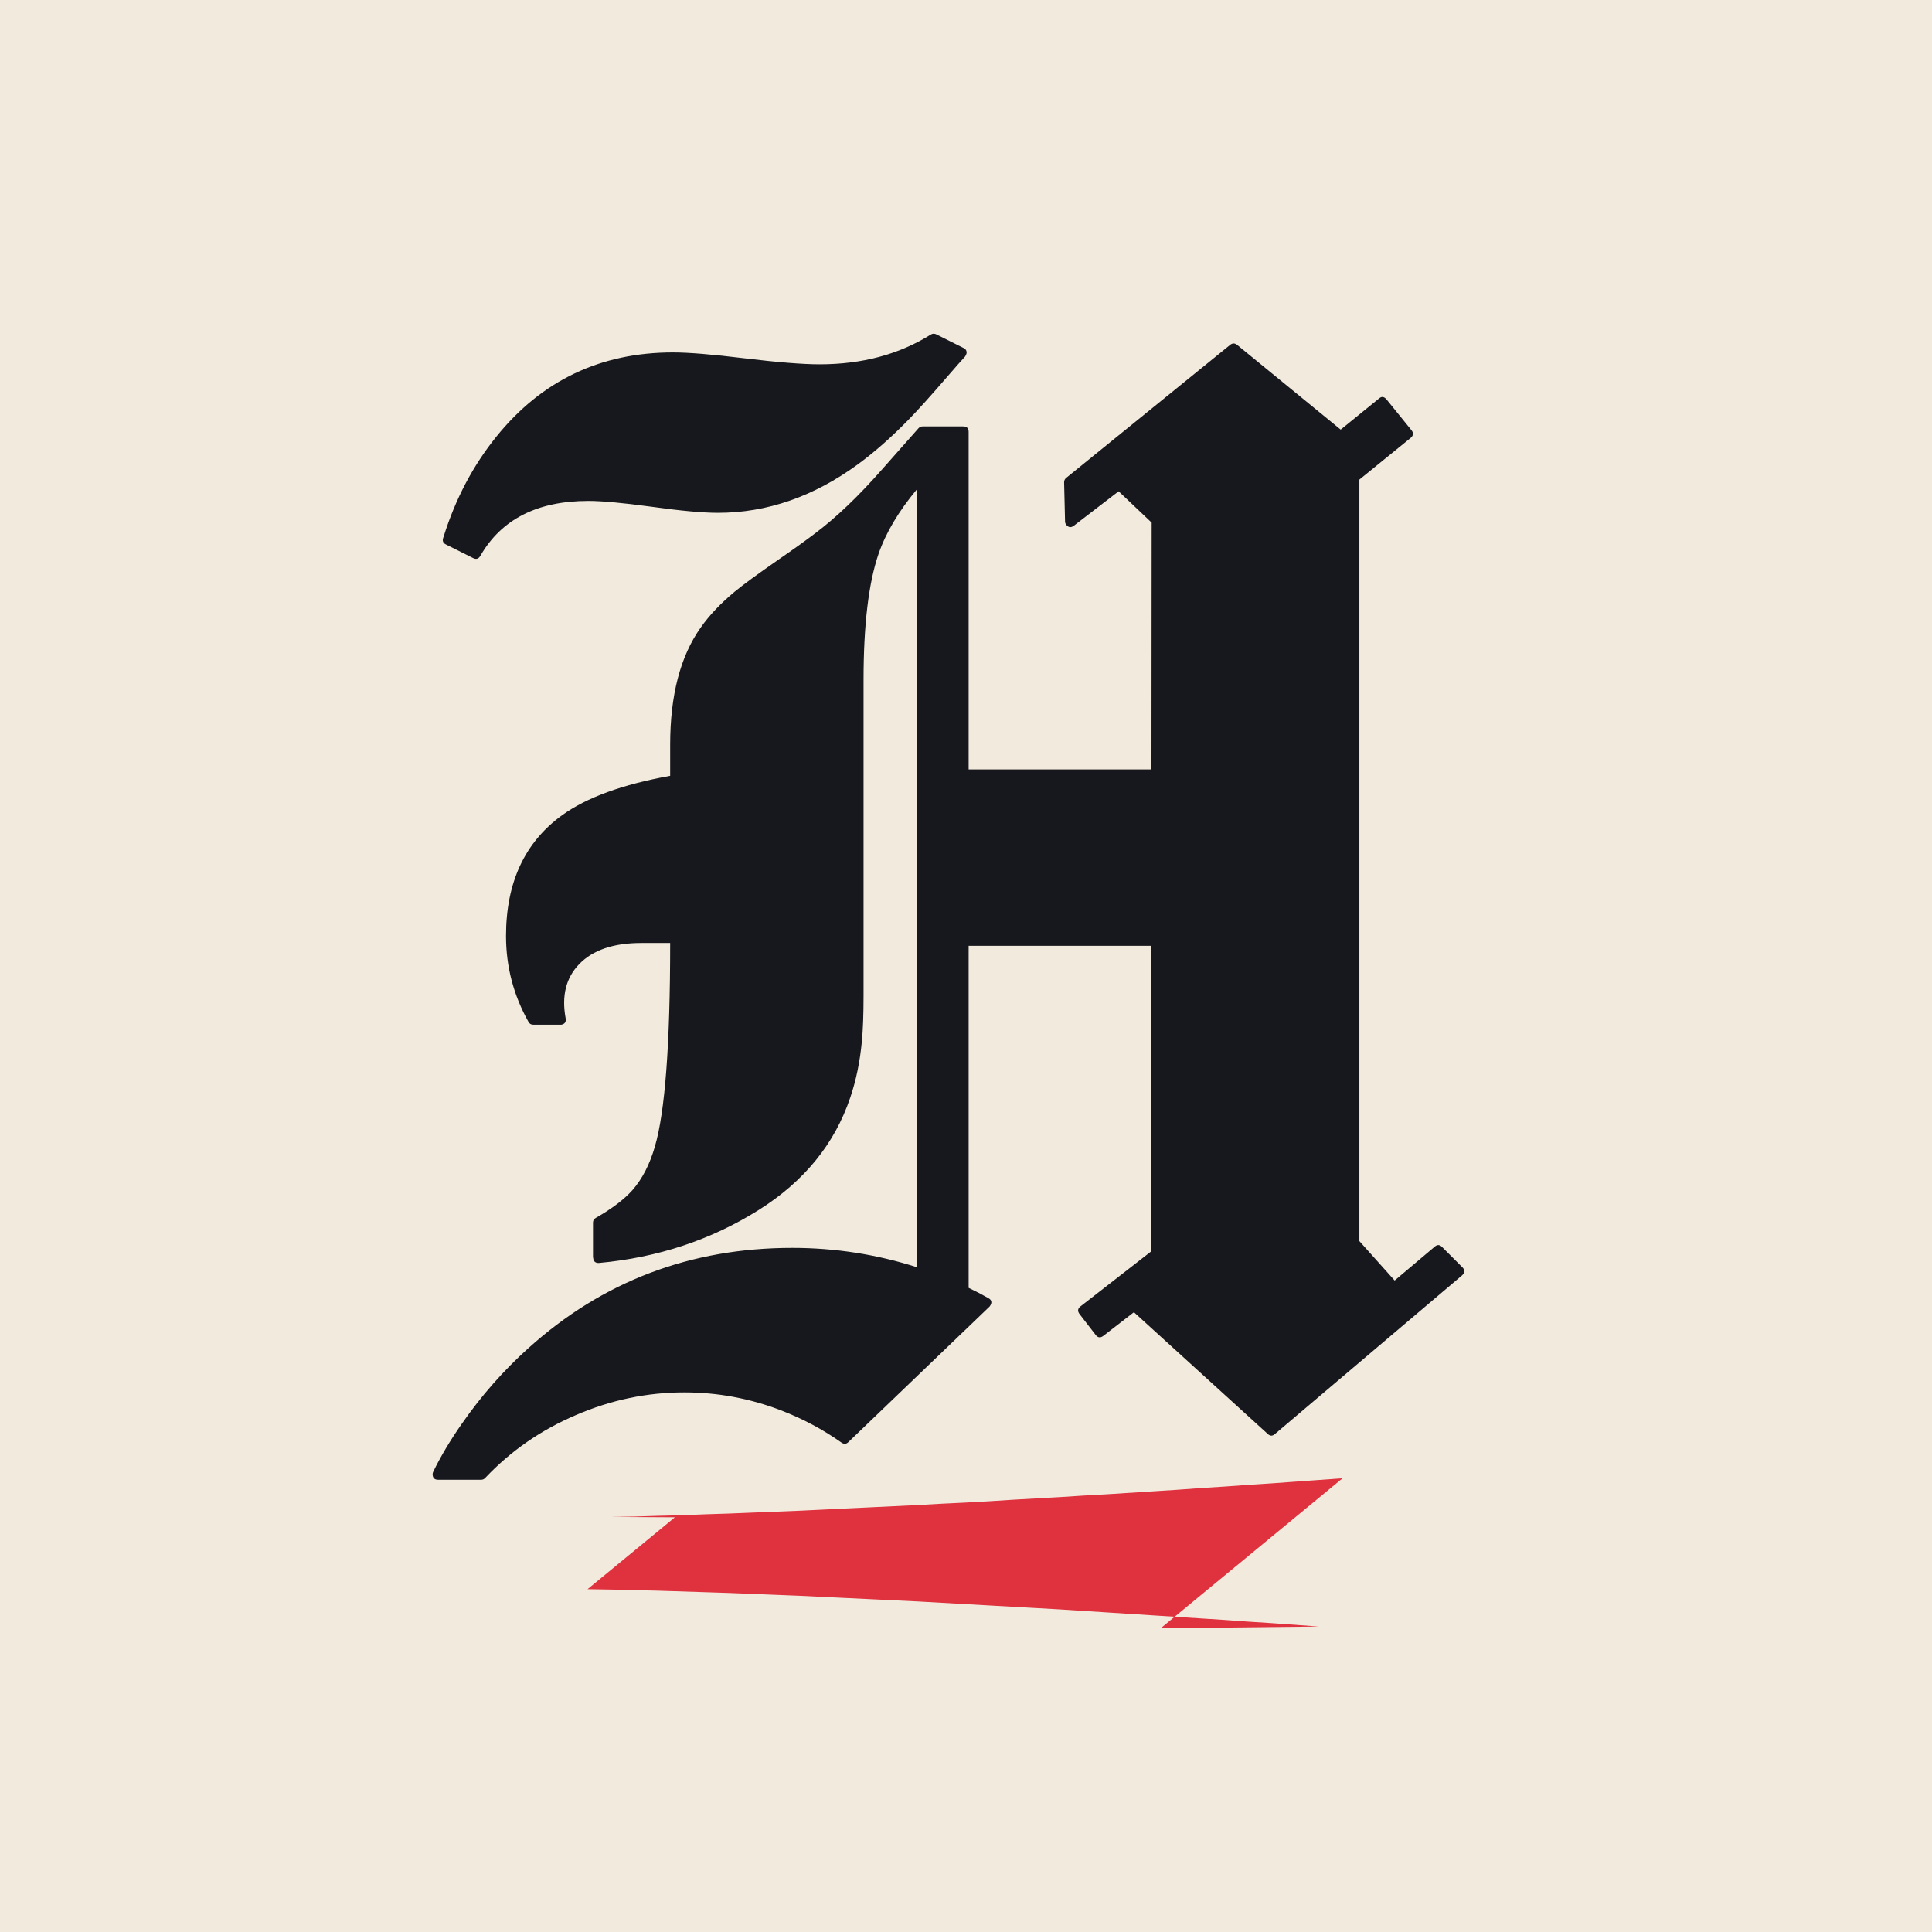
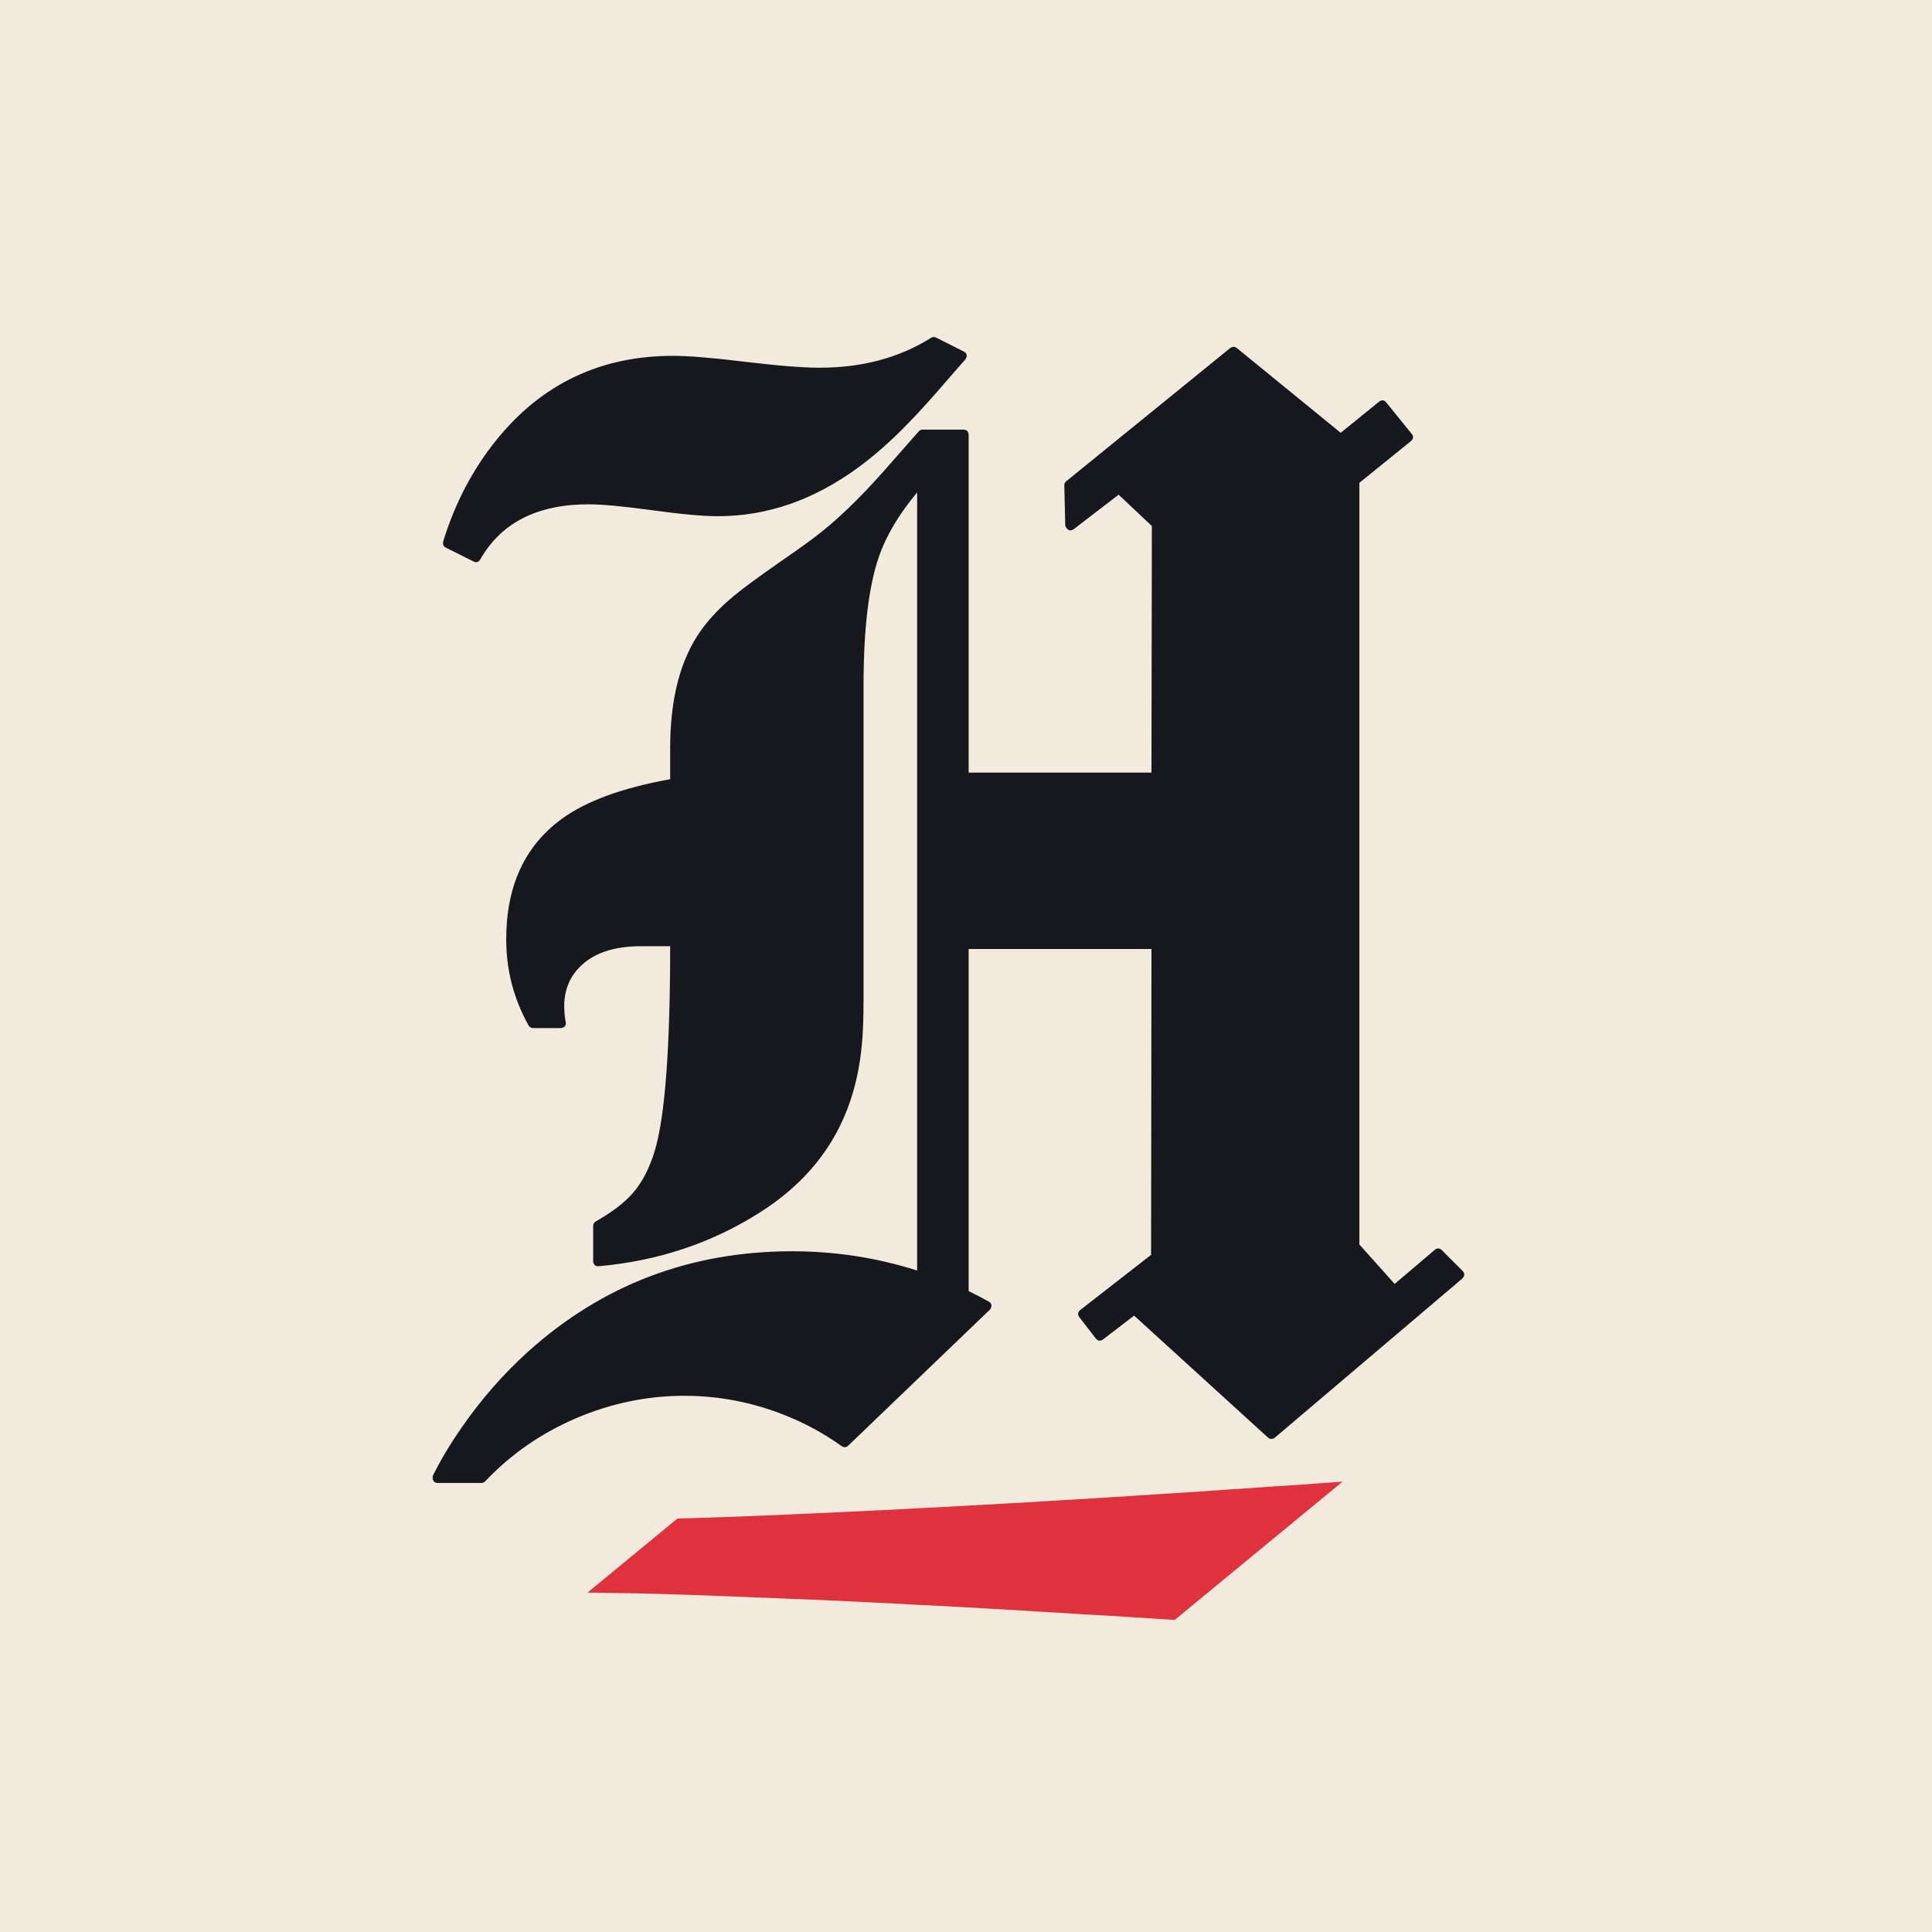
<svg xmlns="http://www.w3.org/2000/svg" width="1024" height="1024" viewBox="0 0 1024 1024">
  <rect width="1024" height="1024" fill="#F2EBDD" />
-   <path fill="#17181E" d="M315.8 645.5Q328.6 638.2 335.2 630.8Q343 621.9 347.1 607.7Q355.2 580.2 355.2 499.8L352 499.8L339.9 499.8Q317.8 499.8 307 511Q296.5 521.8 299.8 539.7Q300.3 542.6 297.5 543.1Q297.2 543.1 296.9 543.1H282.6Q280.9 543.1 280.1 541.6Q268.2 520.4 268.2 496.1Q268.2 453.6 297.9 432.1Q317.4 418 355.2 411.2V394.7Q355.2 355.4 371.4 332.6Q378.2 322.9 389.4 313.6Q396.2 308 411.9 297.1Q425.1 288 432 282.7Q448.7 270.2 467.6 248.7L486.8 227Q487.7 226 489 226H510.5Q513.4 226 513.4 228.9L513.4 407.8H610.3L610.4 277L592.9 260.4L569.2 278.6Q566.9 280.4 565.1 278.1Q564.5 277.3 564.5 276.4L564 255.6Q564 254.2 565.1 253.3L652 182.8Q653.8 181.3 655.7 182.8L710.6 227.7L730.8 211.3Q731.9 210.3 732.9 210.4Q734 210.6 734.9 211.7L748.1 228Q749.9 230.2 747.7 232.1L720.5 254.2V657.8L739.2 678.7L760.4 660.8Q762.4 659 764.3 660.9L775.1 671.7Q776.1 672.7 776.1 673.8Q776.1 674.8 775.1 675.8Q775 675.9 774.9 676L675.7 760.1Q673.8 761.8 671.9 760L601 695.5L584.7 708.1Q582.4 709.8 580.7 707.5L572.2 696.5Q570.4 694.2 572.7 692.4L610.1 663.3L610.2 501.3H513.4L513.4 560.4L513.4 682.6Q518.7 685.1 523.8 688Q526.4 689.4 524.9 691.9Q524.7 692.3 524.4 692.6L449.7 764.3Q448 766 446 764.6Q431.3 754.2 413.9 747.5Q389.1 738 362.7 738Q333.1 738 305.3 750Q277.4 761.9 257.2 783.3Q256.3 784.3 255 784.3H232.2Q229.3 784.3 229.3 781.3Q229.3 780.7 229.6 780.1Q235.5 767.9 244.8 754.6Q260.3 732.3 280 714.6Q339 661.4 419.9 661.4Q454 661.4 486.1 671.7L486.1 493.9L486.1 259.2Q471.4 276.8 465.6 293.7Q457.7 316.9 457.7 360.4L457.7 527.6V527.7Q457.7 542.8 456.8 552Q455.3 568 450.7 581.6Q438.3 618.6 402 641.4Q364.2 665.1 317.5 669.4Q316.1 669.5 315.3 668.8Q314.5 668.2 314.4 666.7Q314.3 666.6 314.3 666.5V648Q314.3 646.3 315.8 645.5ZM250.8 295.8 236.4 288.6Q234.1 287.5 234.9 285.1Q235 284.9 235.2 284.2Q244.6 254.3 263.1 231.4Q299.1 186.8 356.7 186.8Q369.1 186.8 394.5 189.9Q421 193.1 434.4 193.1Q468.2 193.1 493.4 177.3Q494.8 176.5 496.2 177.2L510.6 184.4Q511.9 185 512.2 186Q512.6 187 511.9 188.3Q511.7 188.7 511.5 189Q508.6 192.1 502.3 199.4Q489.3 214.5 481.4 222.6Q467.8 236.5 454.7 246.1Q419.5 271.8 380.5 271.8Q368.4 271.8 344.7 268.5Q322.5 265.5 311.9 265.5Q271.3 265.5 254.6 294.6Q253.2 297 250.8 295.8Z" />
-   <path fill="#E0313F" d="M311.4 842.3 357.7 804.2 323.9 804 336.4 803.8 348.9 803.4 361.4 803.1 373.9 802.6 386.4 802.2 398.9 801.7 411.4 801.2 423.9 800.7 436.4 800.1 448.9 799.5 461.5 798.9 474 798.3 486.5 797.7 499 797 511.5 796.4 524 795.7 536.5 794.9 549 794.2 561.5 793.5 574 792.7 586.5 792 599 791.2 611.5 790.4 624 789.6 636.5 788.7 649.1 787.9 661.6 787 674.1 786.2 686.6 785.3 699.1 784.4 711.6 783.5 622.6 856.9 624 857 636.5 857.8 649.1 858.6 661.6 859.5 674.1 860.3 686.6 861.2 699.1 862.1 615.2 863 622.6 856.9 611.5 856.2 599 855.4 586.5 854.6 574 853.8 561.5 853 549 852.3 536.5 851.6 524 850.9 511.5 850.2 499 849.5 486.5 848.8 474 848.2 461.5 847.6 448.9 847 436.4 846.4 423.9 845.8 411.4 845.3 398.9 844.8 386.4 844.3 373.9 843.9 361.4 843.5 348.9 843.1 336.4 842.8 323.9 842.5Z" />
+   <path fill="#17181E" d="M315.9 647.3Q328.7 640 335.3 632.5Q343 623.7 347.2 609.4Q355.2 581.9 355.2 501.5L352.1 501.5L339.9 501.5Q317.8 501.5 307 512.8Q296.6 523.5 299.8 541.5Q300.4 544.3 297.5 544.9Q297.2 544.9 297 544.9H282.6Q280.9 544.9 280.1 543.4Q268.3 522.2 268.3 497.9Q268.3 455.4 297.9 433.9Q317.4 419.8 355.2 413V396.5Q355.2 357.2 371.4 334.3Q378.2 324.7 389.5 315.4Q396.3 309.8 411.9 298.9Q425.1 289.8 432.1 284.5Q448.7 271.9 467.7 250.5L486.9 228.7Q487.7 227.7 489 227.7H510.5Q513.4 227.7 513.4 230.7L513.4 409.5H610.3L610.5 278.8L592.9 262.2L569.2 280.4Q566.9 282.1 565.2 279.8Q564.6 279.1 564.6 278.1L564.1 257.4Q564 256 565.1 255.1L652 184.5Q653.9 183.1 655.7 184.6L710.6 229.4L730.8 213Q731.9 212.1 733 212.2Q734 212.3 734.9 213.5L748.1 229.8Q750 232 747.7 233.9L720.5 255.9V659.6L739.2 680.5L760.4 662.5Q762.4 660.8 764.3 662.7L775.1 673.5Q776.1 674.5 776.1 675.5Q776.1 676.6 775.1 677.6Q775 677.7 774.9 677.8L675.8 761.9Q673.8 763.5 671.9 761.8L601.1 697.3L584.8 709.8Q582.5 711.6 580.7 709.3L572.2 698.3Q570.4 696 572.7 694.2L610.1 665.1L610.3 503H513.4L513.4 562.1L513.4 684.3Q518.7 686.9 523.8 689.7Q526.4 691.1 525 693.7Q524.8 694.1 524.4 694.4L449.7 766.1Q448 767.8 446 766.4Q431.3 755.9 414 749.3Q389.1 739.8 362.7 739.8Q333.2 739.8 305.3 751.7Q277.4 763.7 257.2 785.1Q256.3 786 255.1 786H232.2Q229.3 786 229.3 783.1Q229.3 782.4 229.6 781.8Q235.6 769.7 244.9 756.3Q260.3 734.1 280 716.3Q339.1 663.2 419.9 663.2Q454 663.2 486.1 673.4L486.1 495.7L486.1 261Q471.4 278.6 465.7 295.5Q457.8 318.7 457.7 362.2L457.7 529.4V529.5Q457.7 544.6 456.8 553.7Q455.3 569.8 450.7 583.4Q438.3 620.4 402 643.1Q364.2 666.9 317.6 671.1Q316.1 671.3 315.3 670.6Q314.5 669.9 314.4 668.5Q314.4 668.4 314.4 668.2V649.8Q314.4 648.1 315.9 647.3ZM250.8 297.5 236.4 290.3Q234.2 289.2 235 286.8Q235 286.7 235.2 286Q244.6 256.1 263.1 233.2Q299.1 188.6 356.7 188.6Q369.1 188.6 394.5 191.7Q421 194.9 434.4 194.9Q468.2 194.9 493.4 179.1Q494.8 178.2 496.3 179L510.6 186.2Q511.9 186.8 512.3 187.8Q512.6 188.8 511.9 190.1Q511.8 190.4 511.5 190.7Q508.7 193.8 502.3 201.2Q489.3 216.3 481.4 224.3Q467.9 238.3 454.7 247.9Q419.6 273.6 380.5 273.6Q368.4 273.6 344.7 270.3Q322.5 267.3 311.9 267.3Q271.3 267.3 254.6 296.4Q253.3 298.8 250.8 297.5Z" />
+   <path fill="#E0313F" d="M311.4 844.1 359 804.9 361.4 804.8 373.9 804.4 386.4 804 399 803.5 411.5 803 424 802.4 436.5 801.9 449 801.3 461.5 800.7 474 800.1 486.5 799.4 499 798.8 511.5 798.1 524 797.4 536.5 796.7 549 796 561.5 795.2 574 794.5 586.6 793.7 599.1 792.9 611.6 792.1 624.1 791.3 636.6 790.5 649.1 789.6 661.6 788.8 674.1 787.9 686.6 787.1 699.1 786.2 711.6 785.3 622.6 858.6 611.6 857.9 599.1 857.1 586.6 856.3 574 855.6 561.5 854.8 549 854.1 536.5 853.3 524 852.6 511.5 851.9 499 851.2 486.5 850.6 474 849.9 461.5 849.3 449 848.7 436.5 848.1 424 847.6 411.5 847.1 399 846.6 386.4 846.1 373.9 845.6 361.4 845.2 348.9 844.8 336.4 844.5 323.9 844.3Z" />
</svg>
